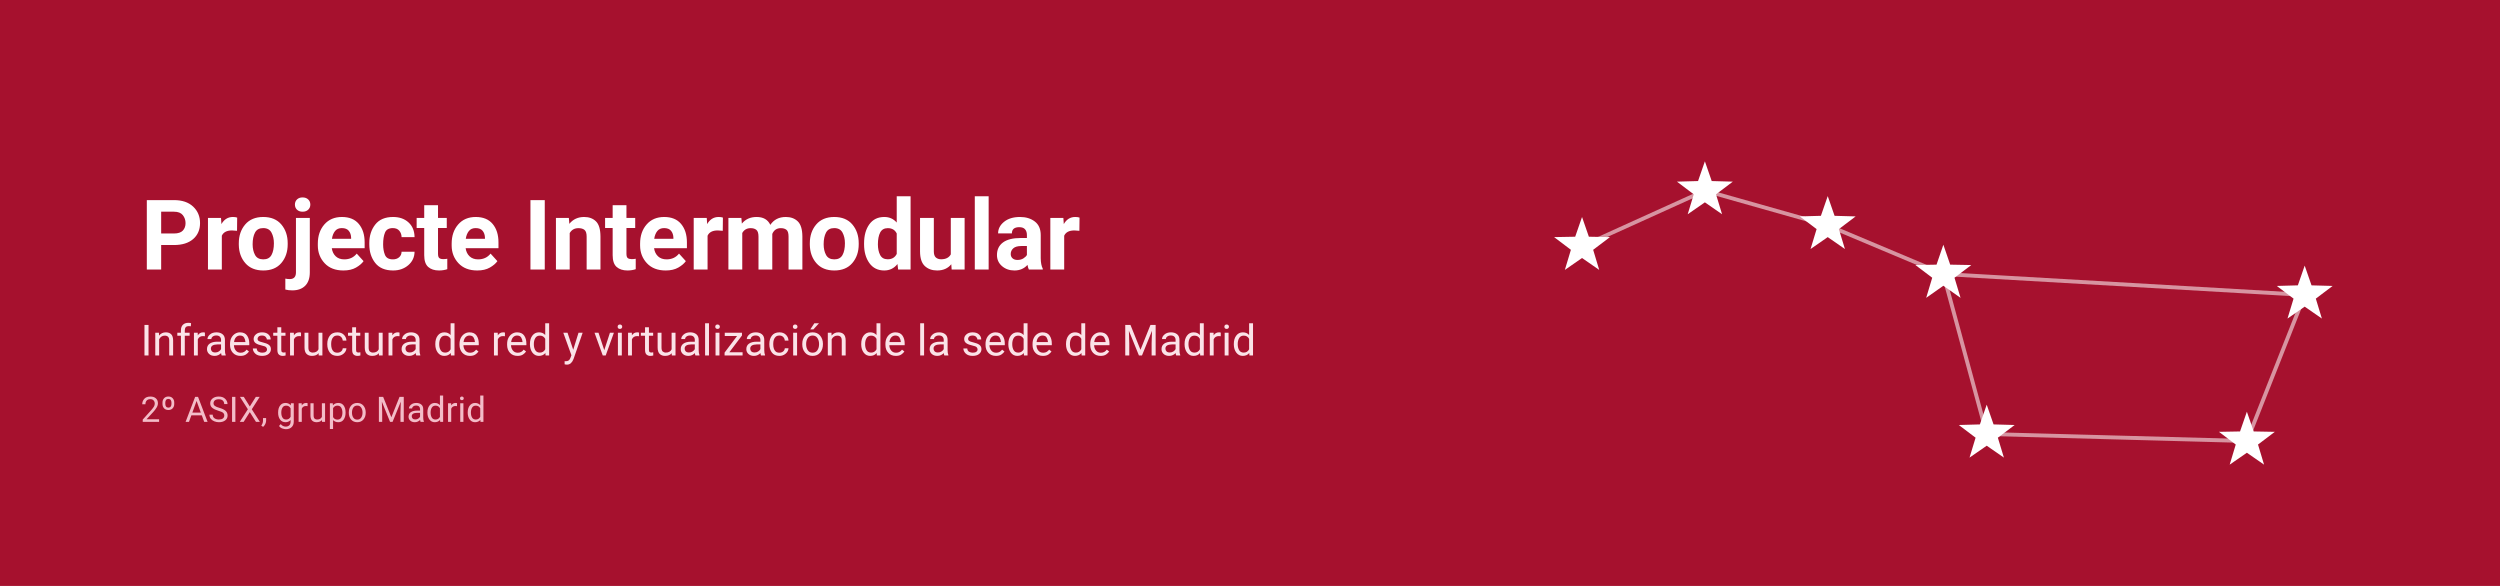
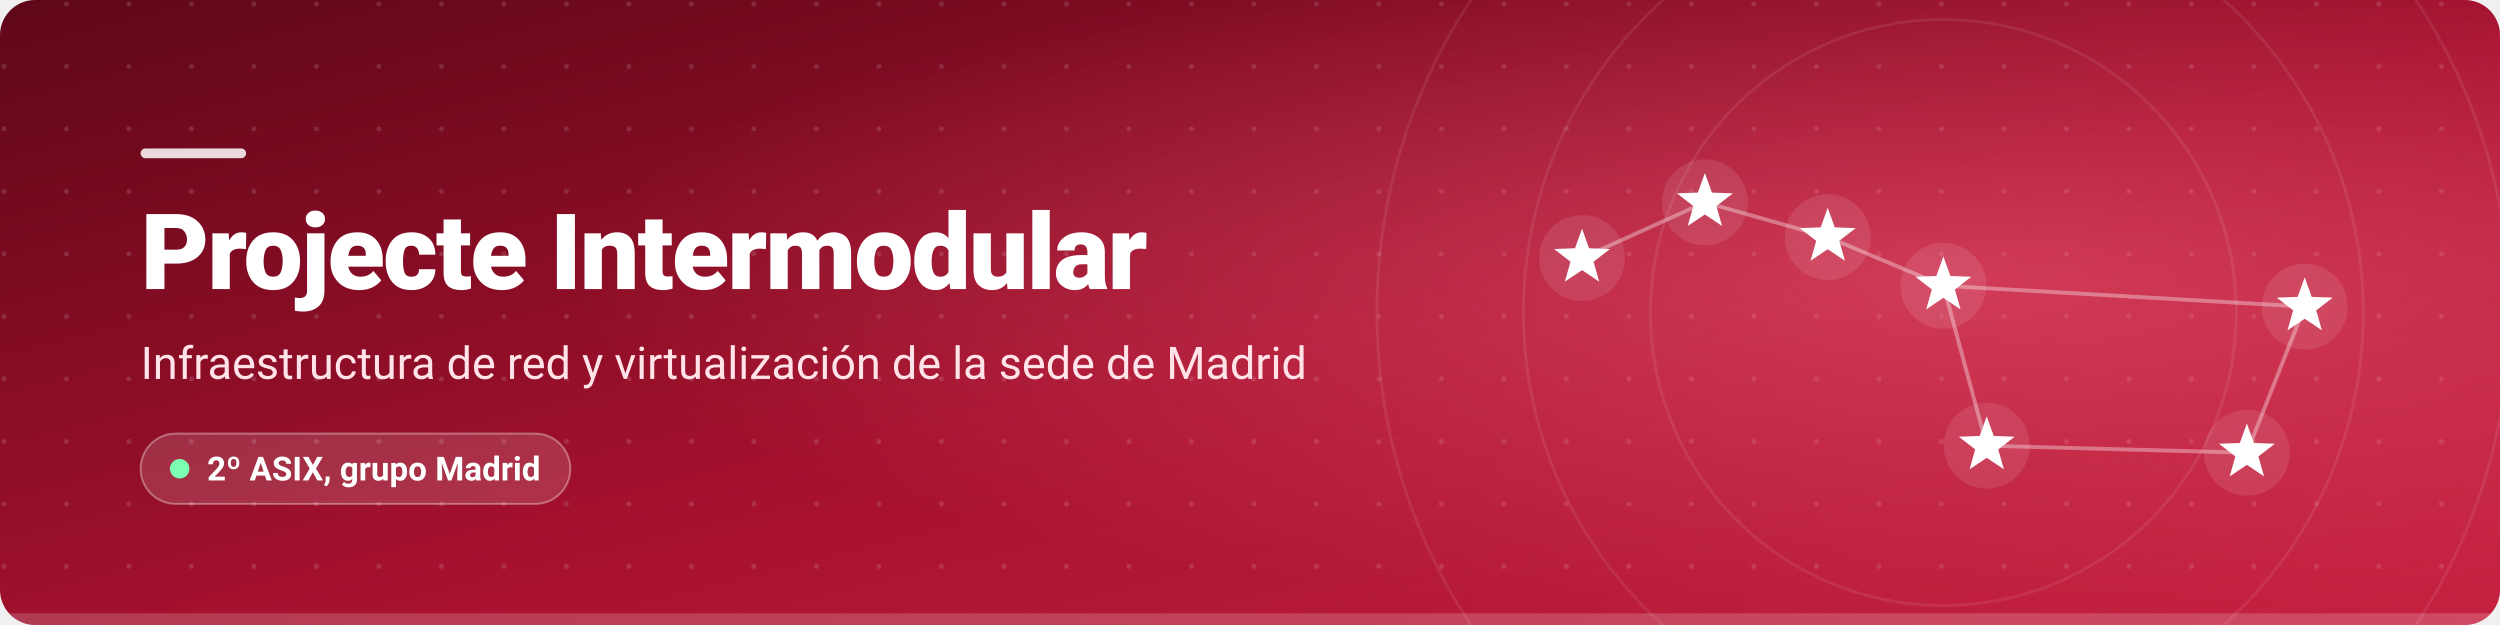
- <svg xmlns="http://www.w3.org/2000/svg" width="1280" height="300" viewBox="0 0 1280 300" role="img" aria-labelledby="t d">
-   <rect width="1280" height="300" fill="#A6112E" />
+ <svg xmlns="http://www.w3.org/2000/svg" width="1280" height="320" viewBox="0 0 1280 320" role="img" aria-labelledby="t d">
+   <defs>
+     <linearGradient id="bgm" x1="0" y1="0" x2="1" y2="1">
+       <stop offset="0" stop-color="#5E0718" />
+       <stop offset="0.55" stop-color="#A6112E" />
+       <stop offset="1" stop-color="#C62240" />
+     </linearGradient>
+     <radialGradient id="glowm" cx="0.78" cy="0.45" r="0.55">
+       <stop offset="0" stop-color="#FF6B86" stop-opacity="0.45" />
+       <stop offset="1" stop-color="#FF6B86" stop-opacity="0" />
+     </radialGradient>
+     <pattern id="gridm" width="32" height="32" patternUnits="userSpaceOnUse">
+       <circle cx="2" cy="2" r="1.3" fill="#FFFFFF" fill-opacity="0.13" />
+     </pattern>
+     <linearGradient id="fadem" x1="0" y1="0" x2="1" y2="0">
+       <stop offset="0" stop-color="#000" stop-opacity="0" />
+       <stop offset="1" stop-color="#000" stop-opacity="0.25" />
+     </linearGradient>
+     <clipPath id="clipm">
+       <rect width="1280" height="320" rx="18" />
+     </clipPath>
+   </defs>
+   <g clip-path="url(#clipm)">
+     <rect width="1280" height="320" fill="url(#bgm)" />
+     <rect width="1280" height="320" fill="url(#gridm)" />
+     <rect width="1280" height="320" fill="url(#glowm)" />
+     <rect y="314" width="1280" height="6" fill="#FFFFFF" fill-opacity="0.18" />
+   </g>
+   <g fill="none" stroke="#FFFFFF" stroke-opacity="0.08" stroke-width="1.5">
+     <circle cx="995" cy="160" r="150" />
+     <circle cx="995" cy="160" r="215" />
+     <circle cx="995" cy="160" r="290" />
+   </g>
+   <g transform="translate(0.0 6) scale(1.0)" opacity="1.0">
+     <g stroke="#FFFFFF" stroke-opacity="0.35" stroke-width="2" stroke-linecap="round">
+       <line x1="810.0" y1="126.1" x2="872.9" y2="97.6" />
+       <line x1="872.9" y1="97.6" x2="935.8" y2="115.4" />
+       <line x1="935.8" y1="115.4" x2="995.0" y2="140.3" />
+       <line x1="995.0" y1="140.3" x2="1017.2" y2="222.2" />
+       <line x1="1017.2" y1="222.2" x2="1150.4" y2="225.8" />
+       <line x1="1150.4" y1="225.8" x2="1180.0" y2="151.0" />
+       <line x1="1180.0" y1="151.0" x2="995.0" y2="140.3" />
+     </g>
+     <g stroke="#FFFFFF" stroke-width="2.6" stroke-linecap="round" fill="none">
+       <line x1="810.0" y1="126.1" x2="872.9" y2="97.6" stroke-dasharray="14 69" stroke-dashoffset="14">
+         <animate attributeName="stroke-dashoffset" values="14;-69" dur="2.8s" begin="0.0s" repeatCount="indefinite" />
+       </line>
+       <line x1="872.9" y1="97.6" x2="935.8" y2="115.4" stroke-dasharray="14 65" stroke-dashoffset="14">
+         <animate attributeName="stroke-dashoffset" values="14;-65" dur="2.8s" begin="0.4s" repeatCount="indefinite" />
+       </line>
+       <line x1="935.8" y1="115.4" x2="995.0" y2="140.3" stroke-dasharray="14 64" stroke-dashoffset="14">
+         <animate attributeName="stroke-dashoffset" values="14;-64" dur="2.8s" begin="0.8s" repeatCount="indefinite" />
+       </line>
+       <line x1="995.0" y1="140.3" x2="1017.2" y2="222.2" stroke-dasharray="14 85" stroke-dashoffset="14">
+         <animate attributeName="stroke-dashoffset" values="14;-85" dur="2.8s" begin="1.2s" repeatCount="indefinite" />
+       </line>
+       <line x1="1017.2" y1="222.2" x2="1150.4" y2="225.8" stroke-dasharray="14 133" stroke-dashoffset="14">
+         <animate attributeName="stroke-dashoffset" values="14;-133" dur="2.8s" begin="1.6s" repeatCount="indefinite" />
+       </line>
+       <line x1="1150.4" y1="225.8" x2="1180.0" y2="151.0" stroke-dasharray="14 80" stroke-dashoffset="14">
+         <animate attributeName="stroke-dashoffset" values="14;-80" dur="2.8s" begin="2.0s" repeatCount="indefinite" />
+       </line>
+       <line x1="1180.0" y1="151.0" x2="995.0" y2="140.3" stroke-dasharray="14 185" stroke-dashoffset="14">
+         <animate attributeName="stroke-dashoffset" values="14;-185" dur="2.8s" begin="2.4s" repeatCount="indefinite" />
+       </line>
+     </g>
+     <circle cx="810.0" cy="126.1" r="22" fill="#FFFFFF" fill-opacity="0.10">
+       <animate attributeName="r" values="18;30;18" dur="3.6s" begin="0.0s" repeatCount="indefinite" />
+       <animate attributeName="fill-opacity" values="0.16;0;0.16" dur="3.6s" begin="0.0s" repeatCount="indefinite" />
+     </circle>
+     <circle cx="872.9" cy="97.6" r="22" fill="#FFFFFF" fill-opacity="0.10">
+       <animate attributeName="r" values="18;30;18" dur="3.6s" begin="0.5s" repeatCount="indefinite" />
+       <animate attributeName="fill-opacity" values="0.16;0;0.16" dur="3.6s" begin="0.5s" repeatCount="indefinite" />
+     </circle>
+     <circle cx="935.8" cy="115.4" r="22" fill="#FFFFFF" fill-opacity="0.10">
+       <animate attributeName="r" values="18;30;18" dur="3.6s" begin="1.0s" repeatCount="indefinite" />
+       <animate attributeName="fill-opacity" values="0.16;0;0.16" dur="3.6s" begin="1.0s" repeatCount="indefinite" />
+     </circle>
+     <circle cx="995.0" cy="140.3" r="22" fill="#FFFFFF" fill-opacity="0.10">
+       <animate attributeName="r" values="18;30;18" dur="3.6s" begin="1.5s" repeatCount="indefinite" />
+       <animate attributeName="fill-opacity" values="0.16;0;0.16" dur="3.6s" begin="1.5s" repeatCount="indefinite" />
+     </circle>
+     <circle cx="1017.2" cy="222.2" r="22" fill="#FFFFFF" fill-opacity="0.10">
+       <animate attributeName="r" values="18;30;18" dur="3.6s" begin="2.0s" repeatCount="indefinite" />
+       <animate attributeName="fill-opacity" values="0.16;0;0.16" dur="3.6s" begin="2.0s" repeatCount="indefinite" />
+     </circle>
+     <circle cx="1150.4" cy="225.8" r="22" fill="#FFFFFF" fill-opacity="0.10">
+       <animate attributeName="r" values="18;30;18" dur="3.6s" begin="2.5s" repeatCount="indefinite" />
+       <animate attributeName="fill-opacity" values="0.16;0;0.16" dur="3.6s" begin="2.5s" repeatCount="indefinite" />
+     </circle>
+     <circle cx="1180.0" cy="151.0" r="22" fill="#FFFFFF" fill-opacity="0.10">
+       <animate attributeName="r" values="18;30;18" dur="3.6s" begin="3.0s" repeatCount="indefinite" />
+       <animate attributeName="fill-opacity" values="0.16;0;0.16" dur="3.6s" begin="3.0s" repeatCount="indefinite" />
+     </circle>
+     <polygon points="810.0,111.1 813.6,121.1 824.3,121.5 815.9,128.0 818.8,138.2 810.0,132.3 801.2,138.2 804.1,128.0 795.7,121.5 806.4,121.1" fill="#FFFFFF">
+       <animate attributeName="opacity" values="1;0.55;1" dur="2.4s" begin="0.00s" repeatCount="indefinite" />
+     </polygon>
+     <polygon points="872.9,82.6 876.5,92.6 887.2,93.0 878.8,99.5 881.7,109.7 872.9,103.8 864.1,109.7 867.0,99.5 858.6,93.0 869.3,92.6" fill="#FFFFFF">
+       <animate attributeName="opacity" values="1;0.55;1" dur="2.4s" begin="0.33s" repeatCount="indefinite" />
+     </polygon>
+     <polygon points="935.8,100.4 939.4,110.4 950.1,110.8 941.7,117.3 944.6,127.5 935.8,121.6 927.0,127.5 929.9,117.3 921.5,110.8 932.2,110.4" fill="#FFFFFF">
+       <animate attributeName="opacity" values="1;0.55;1" dur="2.4s" begin="0.66s" repeatCount="indefinite" />
+     </polygon>
+     <polygon points="995.0,125.3 998.6,135.3 1009.3,135.7 1000.9,142.2 1003.8,152.4 995.0,146.5 986.2,152.4 989.1,142.2 980.7,135.7 991.4,135.3" fill="#FFFFFF">
+       <animate attributeName="opacity" values="1;0.55;1" dur="2.4s" begin="0.99s" repeatCount="indefinite" />
+     </polygon>
+     <polygon points="1017.2,207.2 1020.8,217.2 1031.5,217.6 1023.1,224.1 1026.0,234.3 1017.2,228.4 1008.4,234.3 1011.3,224.1 1002.9,217.6 1013.6,217.2" fill="#FFFFFF">
+       <animate attributeName="opacity" values="1;0.55;1" dur="2.4s" begin="1.32s" repeatCount="indefinite" />
+     </polygon>
+     <polygon points="1150.4,210.8 1154.0,220.8 1164.7,221.2 1156.3,227.7 1159.2,237.9 1150.4,232.0 1141.6,237.9 1144.5,227.7 1136.1,221.2 1146.8,220.8" fill="#FFFFFF">
+       <animate attributeName="opacity" values="1;0.55;1" dur="2.4s" begin="1.65s" repeatCount="indefinite" />
+     </polygon>
+     <polygon points="1180.0,136.0 1183.6,146.0 1194.3,146.4 1185.9,152.9 1188.8,163.1 1180.0,157.2 1171.2,163.1 1174.1,152.9 1165.7,146.4 1176.4,146.0" fill="#FFFFFF">
+       <animate attributeName="opacity" values="1;0.55;1" dur="2.4s" begin="1.98s" repeatCount="indefinite" />
+     </polygon>
+   </g>
  <g font-family="system-ui, -apple-system, 'Segoe UI', Roboto, Helvetica, Arial, sans-serif" fill="#FFFFFF">
-     <text x="72" y="138" font-size="50" font-weight="700" letter-spacing="-0.5">Projecte Intermodular</text>
-     <text x="72" y="182" font-size="22" fill="#FBE3E8">Infraestructura de red y virtualización de la sede de Madrid</text>
-     <text x="72" y="216" font-size="18" fill="#F3BCC8">2º ASIX, grupo Madrid</text>
-   </g>
-   <g stroke="#FFFFFF" stroke-opacity="0.55" stroke-width="2" stroke-linecap="round">
-     <line x1="810.0" y1="126.1" x2="872.9" y2="97.6" />
-     <line x1="872.9" y1="97.6" x2="935.8" y2="115.4" />
-     <line x1="935.8" y1="115.4" x2="995.0" y2="140.3" />
-     <line x1="995.0" y1="140.3" x2="1017.2" y2="222.2" />
-     <line x1="1017.2" y1="222.2" x2="1150.4" y2="225.8" />
-     <line x1="1150.4" y1="225.8" x2="1180.0" y2="151.0" />
-     <line x1="1180.0" y1="151.0" x2="995.0" y2="140.3" />
-   </g>
-   <g fill="#FFFFFF">
-     <polygon points="810.0,111.1 813.5,121.2 824.3,121.4 815.7,127.9 818.8,138.2 810.0,132.1 801.2,138.2 804.3,127.9 795.7,121.4 806.5,121.2" />
-     <polygon points="872.9,82.6 876.4,92.7 887.2,93.0 878.6,99.5 881.7,109.7 872.9,103.6 864.1,109.7 867.2,99.5 858.6,93.0 869.4,92.7" />
-     <polygon points="935.8,100.4 939.3,110.5 950.1,110.8 941.5,117.3 944.6,127.5 935.8,121.4 927.0,127.5 930.1,117.3 921.5,110.8 932.3,110.5" />
-     <polygon points="995.0,125.3 998.5,135.5 1009.3,135.7 1000.7,142.2 1003.8,152.5 995.0,146.3 986.2,152.5 989.3,142.2 980.7,135.7 991.5,135.5" />
-     <polygon points="1017.2,207.2 1020.7,217.3 1031.5,217.6 1022.9,224.1 1026.0,234.3 1017.2,228.2 1008.4,234.3 1011.5,224.1 1002.9,217.6 1013.7,217.3" />
-     <polygon points="1150.4,210.8 1153.9,220.9 1164.7,221.1 1156.1,227.6 1159.2,237.9 1150.4,231.8 1141.6,237.9 1144.7,227.6 1136.1,221.1 1146.9,220.9" />
-     <polygon points="1180.0,136.0 1183.5,146.1 1194.3,146.4 1185.7,152.9 1188.8,163.1 1180.0,157.0 1171.2,163.1 1174.3,152.9 1165.7,146.4 1176.5,146.1" />
+     <rect x="72" y="76" width="54" height="5" rx="2.5" fill="#FFFFFF" fill-opacity="0.85" />
+     <text x="72" y="148" font-size="54" font-weight="800" letter-spacing="-1">Projecte Intermodular</text>
+     <text x="72" y="194" font-size="23" fill="#FFE3E9">Infraestructura de red y virtualización de la sede de Madrid</text>
+     <g transform="translate(72 222)">
+       <rect width="220" height="36" rx="18" fill="#FFFFFF" fill-opacity="0.14" stroke="#FFFFFF" stroke-opacity="0.35" />
+       <circle cx="20" cy="18" r="5" fill="#7CFFB2">
+         <animate attributeName="opacity" values="1;0.3;1" dur="2s" repeatCount="indefinite" />
+       </circle>
+       <text x="34" y="24" font-size="17" font-weight="600" fill="#FFFFFF">2º ASIX, grupo Madrid</text>
+     </g>
  </g>
</svg>
